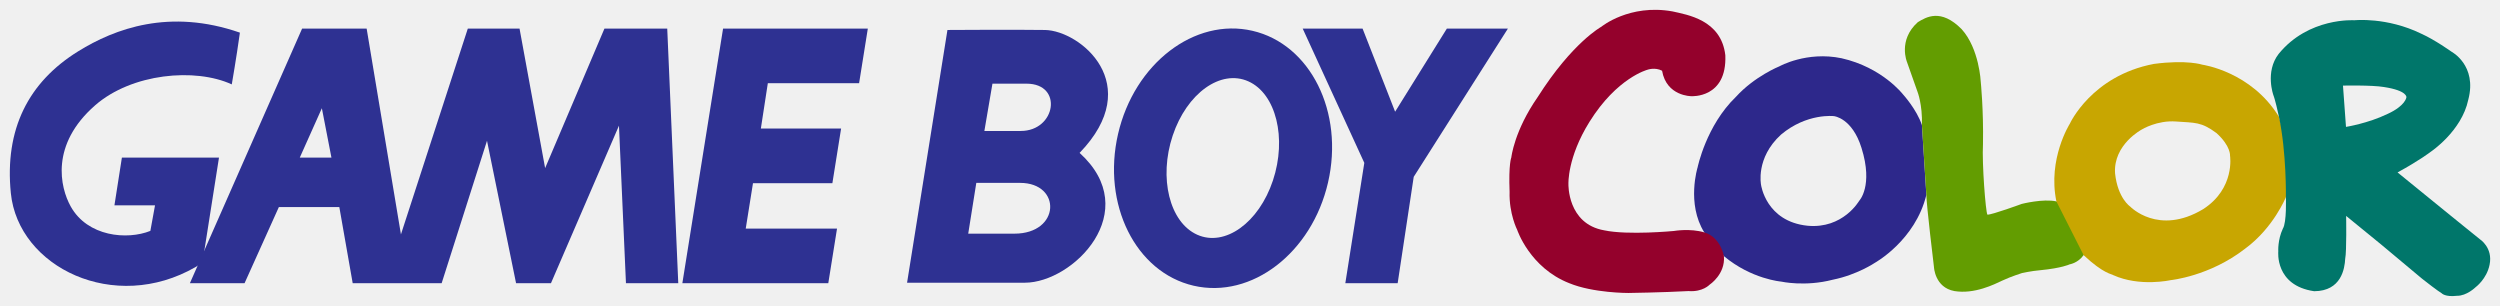
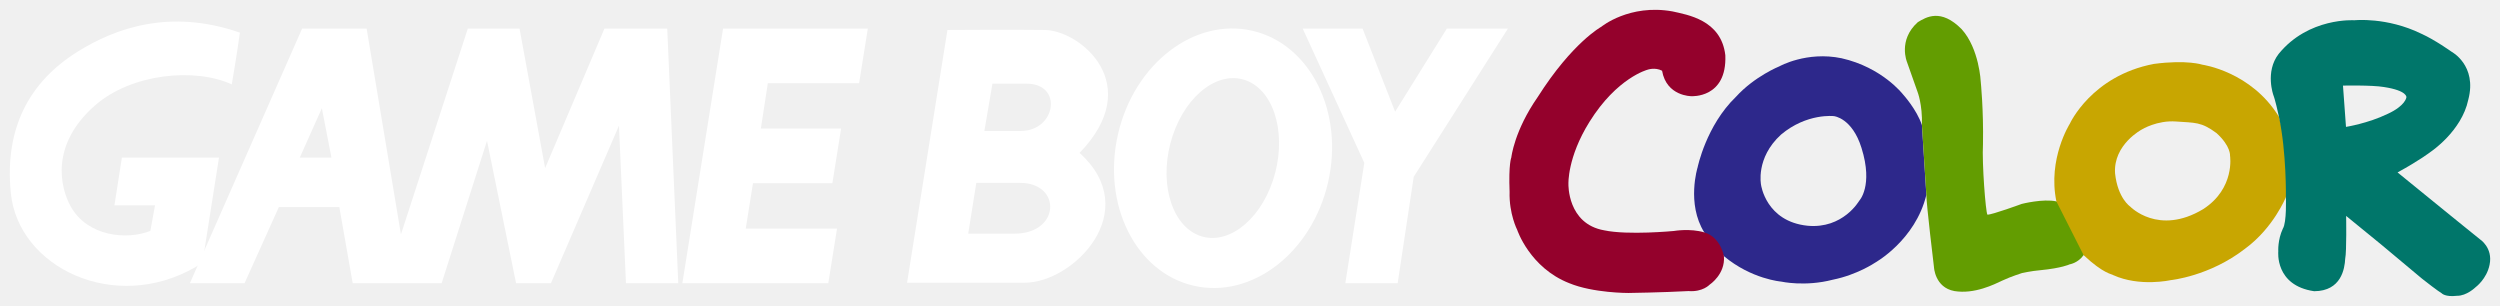
<svg xmlns="http://www.w3.org/2000/svg" width="571.42" height="69.928" enable-background="new 0 0 566.93 65.438" version="1.1" viewBox="0 0 571.42 69.928">
  <path d="m439.29 28.605c-1.192-3.612-4.341-7.049-4.341-7.049s-4.731-6.146-14.024-8.242c-7.956-1.664-14.208 1.845-14.208 1.845s-5.677 2.275-9.943 6.978c-6.796 6.542-8.749 16.088-8.749 16.088s-2.604 8.314 1.521 14.896l4.482 5.422c6.326 5.279 13.087 5.819 13.087 5.819s5.46 1.229 11.824-0.434c5.563-1.122 9.614-3.869 9.614-3.869s9.222-5.097 11.749-15.509zm-14.357 17.317s-3.686 6.437-11.782 5.675c-9.51-0.975-10.628-9.325-10.628-9.325s-1.305-6.146 4.553-11.498c5.931-4.987 12.113-4.229 12.113-4.229s4.154 0.397 6.292 7.268c2.744 8.747-0.548 12.109-0.548 12.109" fill="#2d288b" />
  <path d="m470.02 46.033c-3.044-0.672-7.917 0.575-7.917 0.575s-6.796 2.493-7.845 2.458c-0.396-0.577-1.263-11.677-1.012-16.123 0.146-7.846-0.509-14.243-0.509-14.243s-0.323-7.558-4.373-12.039c-4.771-4.811-8.101-2.747-10.016-1.593-4.591 4.122-2.457 9.146-2.457 9.146l2.389 6.762s1.155 2.894 1.012 7.628l1.012 15.944c0 2.133 1.737 16.484 1.737 16.484s0.176 4.665 4.661 5.496c4.593 0.759 9.109-1.52 11.025-2.423 1.917-0.901 4.447-1.697 4.447-1.697s2.098-0.471 4.194-0.65c4.916-0.472 6.688-1.338 6.688-1.338s1.901-0.286 3.184-2.099c1.278-1.81 2.826-10.302-6.22-12.288" fill="#639d01" />
  <path d="m389.55 53.118c-3.229-0.969-6.938-0.327-6.938-0.327s-10.485 1.011-15.945-0.146c-8.457-1.48-8.174-10.592-8.174-10.592s-0.283-6.039 4.813-14.208c6.289-10.088 13.23-11.895 13.23-11.895s1.733-0.649 3.36 0.217c1.013 5.854 6.688 5.818 6.688 5.818s8.171 0.545 7.771-9.359c-0.938-8.138-8.782-9.257-12.074-10.018-9.864-1.771-16.269 3.508-16.269 3.508s-6.614 3.578-14.531 16.051c-5.391 7.735-6.04 13.811-6.04 13.811s-0.649 1.446-0.396 7.883c-0.145 5.023 1.737 8.676 1.737 8.676s2.854 8.645 11.891 12.187c5.497 2.276 13.525 2.241 13.525 2.241s7.771-0.108 13.733-0.435c3.255 0.252 4.812-1.447 4.812-1.447s3.648-2.385 3.289-6.543c0 0-0.708-4.295-4.482-5.422" fill="#94012c" />
-   <g fill="#2e3192">
+   <g fill="#fff">
    <path d="m155.03 64.734h-11.956l-1.598-36.012-15.545 36.012h-7.975l-6.642-32.557-10.367 32.557h-20.331l-3.057-17.403h-13.822l-7.84 17.403h-12.495l25.652-58.2h14.749l7.839 47.04 15.285-47.041h11.823l5.848 31.893 13.56-31.893h14.351zm-79.273-28.707-2.189-11.29-5.049 11.29h7.238" />
    <path d="m189.32 64.734 1.998-12.488h-20.866l1.654-10.365h18.148l1.994-12.495h-18.341l1.594-10.366h20.861l1.995-12.486h-33.087l-9.305 58.2h33.355" />
    <path d="m344.66 6.533h-13.954l-11.827 19-7.438-19h-13.688l14.084 30.692-4.339 27.508h11.963l3.671-24.315 21.528-33.885" />
    <path d="m255.55 30.628c3.714-16.093 17.469-26.654 30.717-23.591 13.256 3.063 20.989 18.586 17.278 34.679-3.714 16.089-17.467 26.652-30.721 23.589-13.253-3.063-20.985-18.59-17.274-34.677zm18.099 23.023c6.327 2.83 14.078-2.721 17.302-12.398 3.223-9.685 0.714-19.828-5.614-22.659-6.328-2.832-14.069 2.722-17.298 12.404-3.227 9.683-0.713 19.821 5.61 22.653" />
    <path d="m226.84 19.123h7.786c8.439 0 6.727 10.812-1.316 10.812h-8.313zm-3.689 22.679h10.021c9.499 0 9.233 11.605-1.317 11.605h-10.55zm-6.595-34.949-9.229 57.767h26.903c11.076 0 27.276-16.326 12.531-29.672 15.162-15.692 0.126-27.955-7.916-28.095-6.461-0.104-22.416 0-22.416 0h0.127" />
    <path d="m17.893 11.714c-11.396 7.053-16.876 17.803-15.417 32.422 1.697 16.957 23.656 27.64 42.259 16.879 1.629-0.94 0.992-0.792 1.595-1.331l3.723-23.656h-22.194l-1.702 10.897h9.276l-1.065 5.85c-5.314 2.125-14.352 1.327-18.204-5.582-2.44-4.376-4.703-14.142 5.583-23.124 8.369-7.309 22.856-8.633 31.23-4.78 0 0 1.062-6.111 1.857-11.829-16.078-5.58-28.571-0.927-36.941 4.254" />
  </g>
  <path d="m520.89 26.689c-6.325-10.339-17.46-11.894-17.46-11.894s-3.543-1.194-11.133-0.183c-14.246 2.713-19.2 13.667-19.2 13.667s-5.099 8.024-3.074 17.75l6.224 12.292c4.59 4.302 6.469 4.302 6.757 4.558 6.076 2.747 13.125 1.156 13.125 1.156s8.895-0.867 17.029-7.194c6.506-4.771 9.326-11.786 9.326-11.786l0.863-9.41zm-17.316 21.113c-10.231 6.146-16.668-0.579-16.668-0.579s-2.855-1.88-3.47-7.593c-0.438-6.615 6.146-10.05 6.146-10.05s3.471-2.134 7.81-1.808c4.339 0.324 5.708 0.035 9.219 2.64 3.324 3.002 3.107 5.206 3.107 5.206s1.195 7.449-6.144 12.184" fill="#c8a601" />
  <path d="m522.48 45.055s0.218 5.783-0.688 7.194c-1.229 2.639-1.047 5.206-1.047 5.206s-0.835 7.809 8.209 9.107c6.214-0.035 6.971-5.206 7.081-7.411 0.36-1.732 0.217-9.798 0.217-9.798l8.063 6.581s5.856 4.917 9.295 7.772c3.581 2.818 4.479 3.325 4.479 3.325s0.763 0.901 3.506 0.577c2.211 0.038 4.234-1.952 4.234-1.952s2.563-1.875 3.214-5.167c0.795-3.905-2.24-5.821-2.24-5.821s-11.205-9.039-18.798-15.258c5.097-2.783 7.556-4.699 7.556-4.699s7.088-4.698 8.604-11.896c2.099-7.918-3.867-11.024-3.867-11.024s-3.726-2.676-6.87-4.087c-7.92-3.868-15.293-3.073-15.293-3.073s-10.483-0.722-17.316 7.703c-3.144 4.083-1.19 9.436-1.19 9.436s0.388 0.857 1.263 4.916c1.753 8.167 1.588 18.369 1.588 18.369zm13.738-16.053-0.688-9.435s6.614-0.146 9.363 0.324c5.426 0.831 5.134 2.352 5.134 2.352s-0.181 1.915-4.303 3.796c-4.48 2.17-9.506 2.963-9.506 2.963" fill="#00766a" />
</svg>
